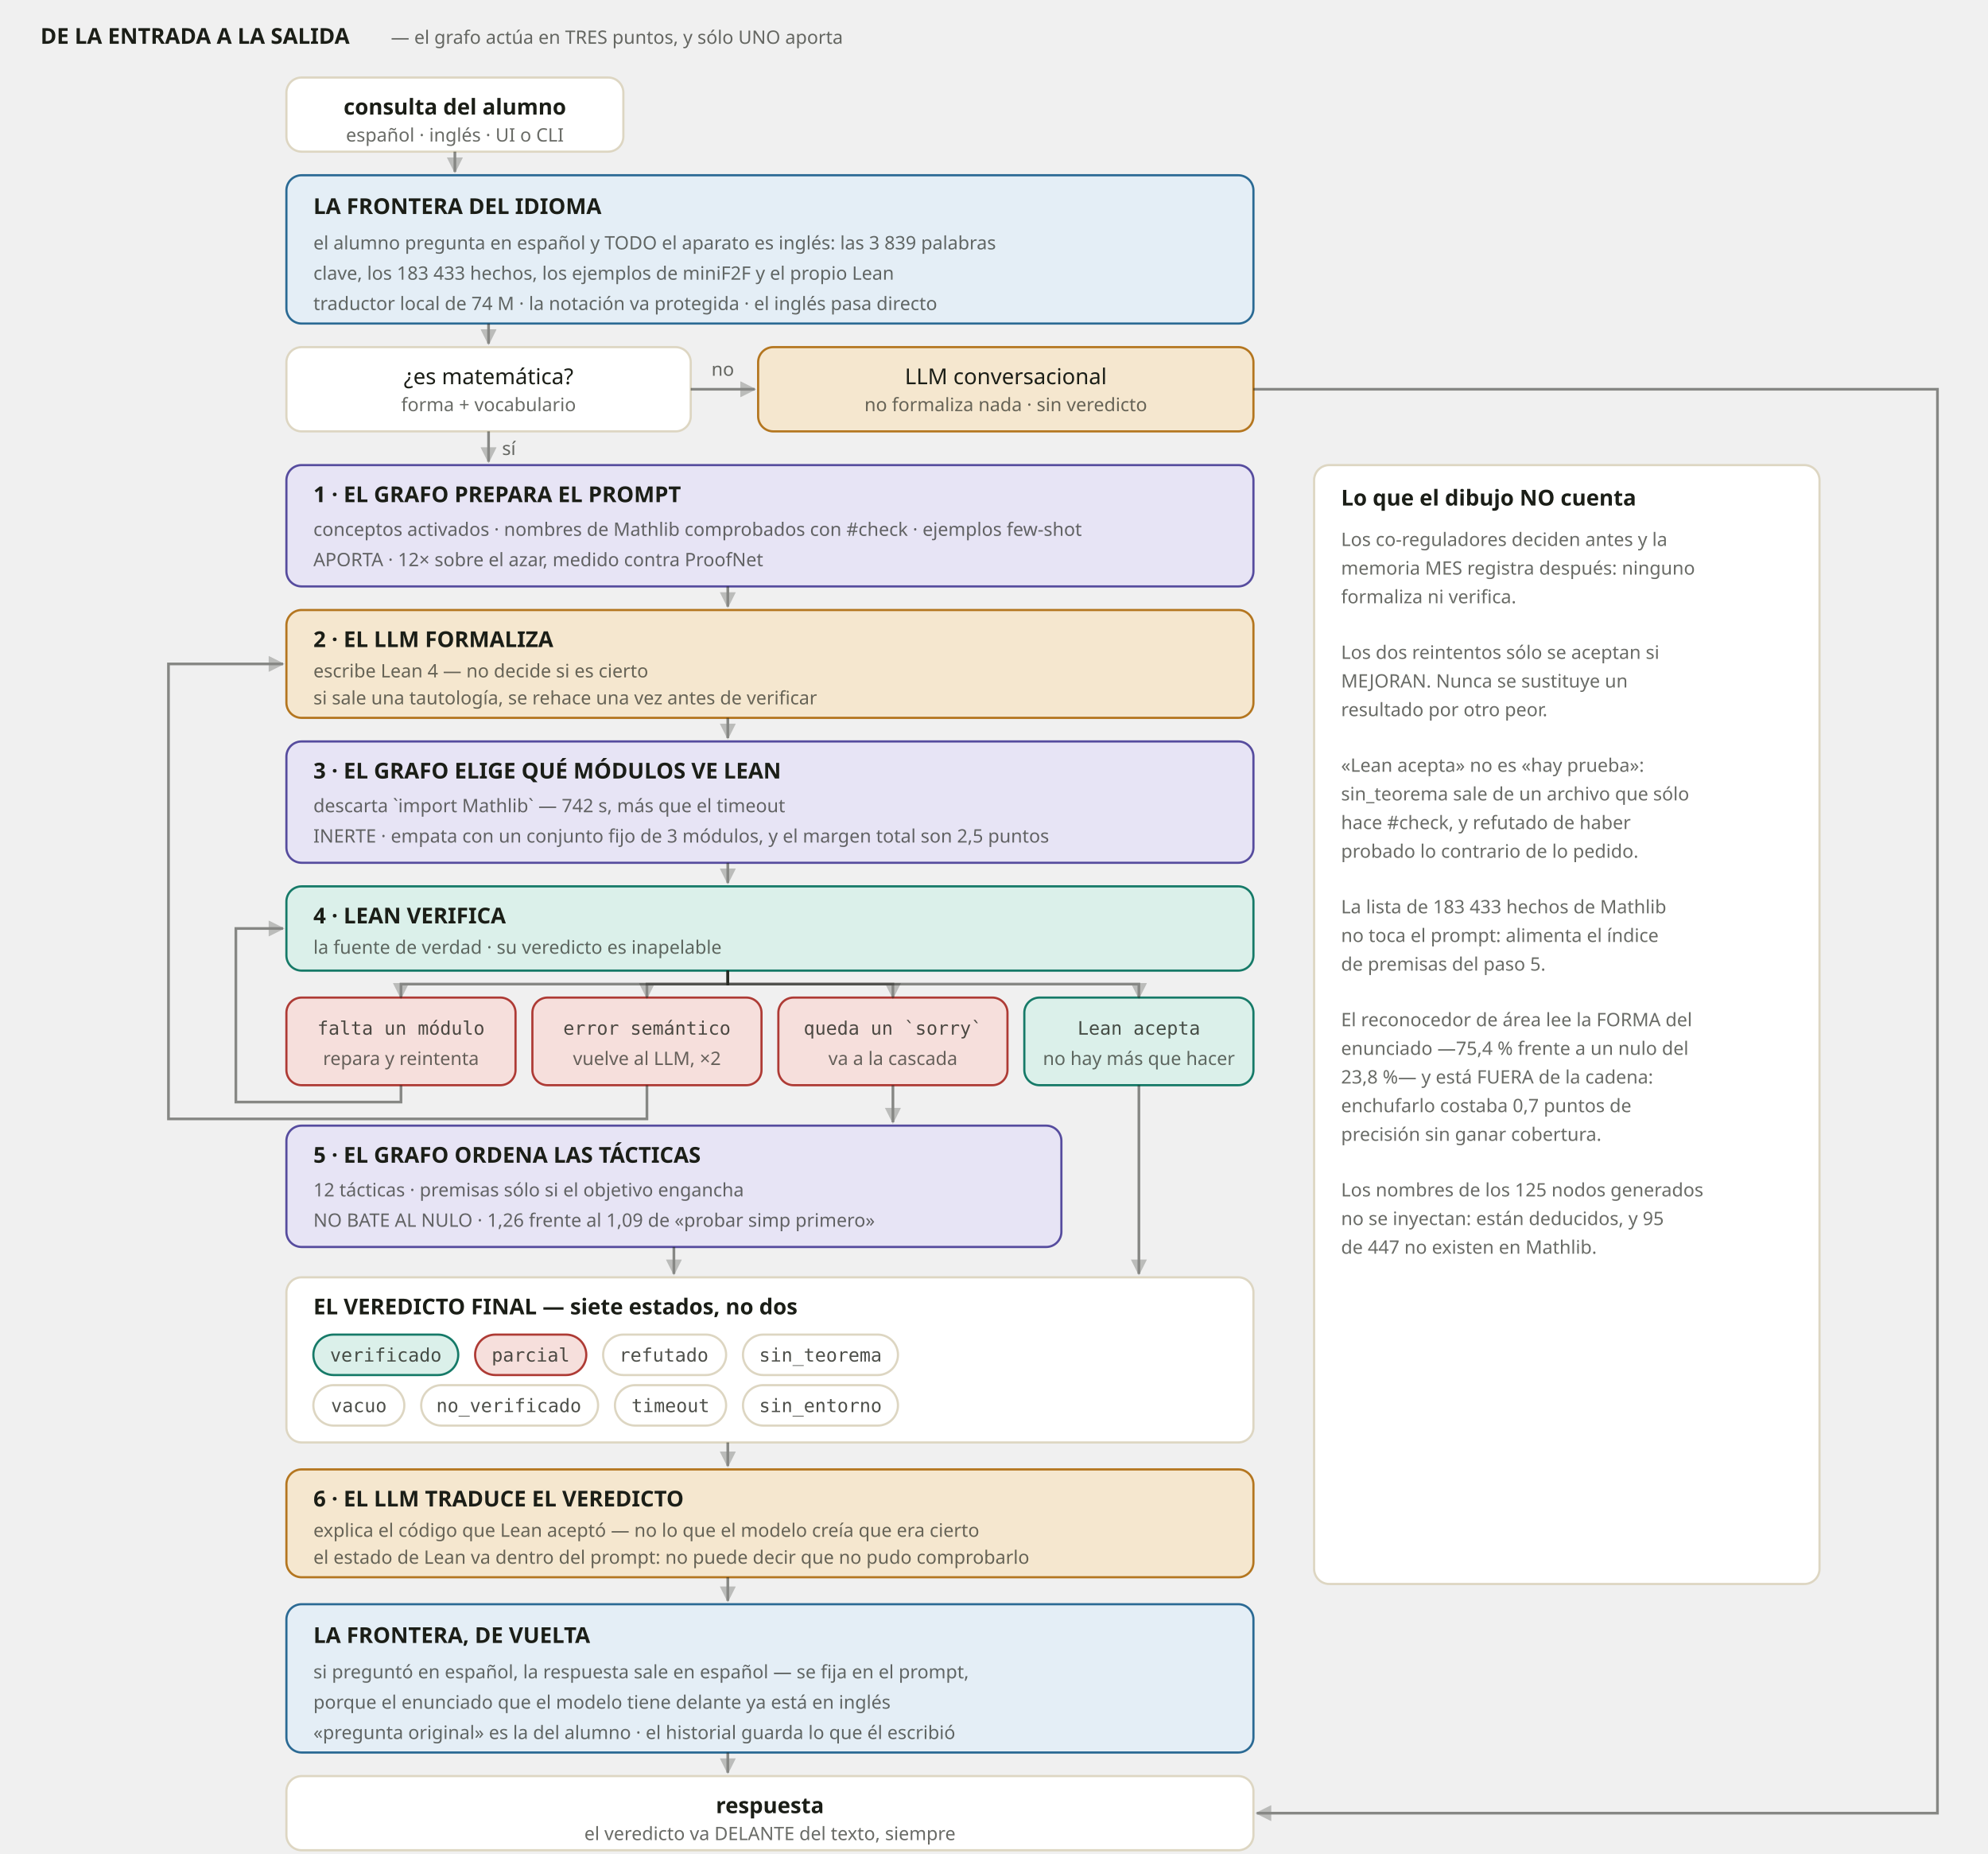
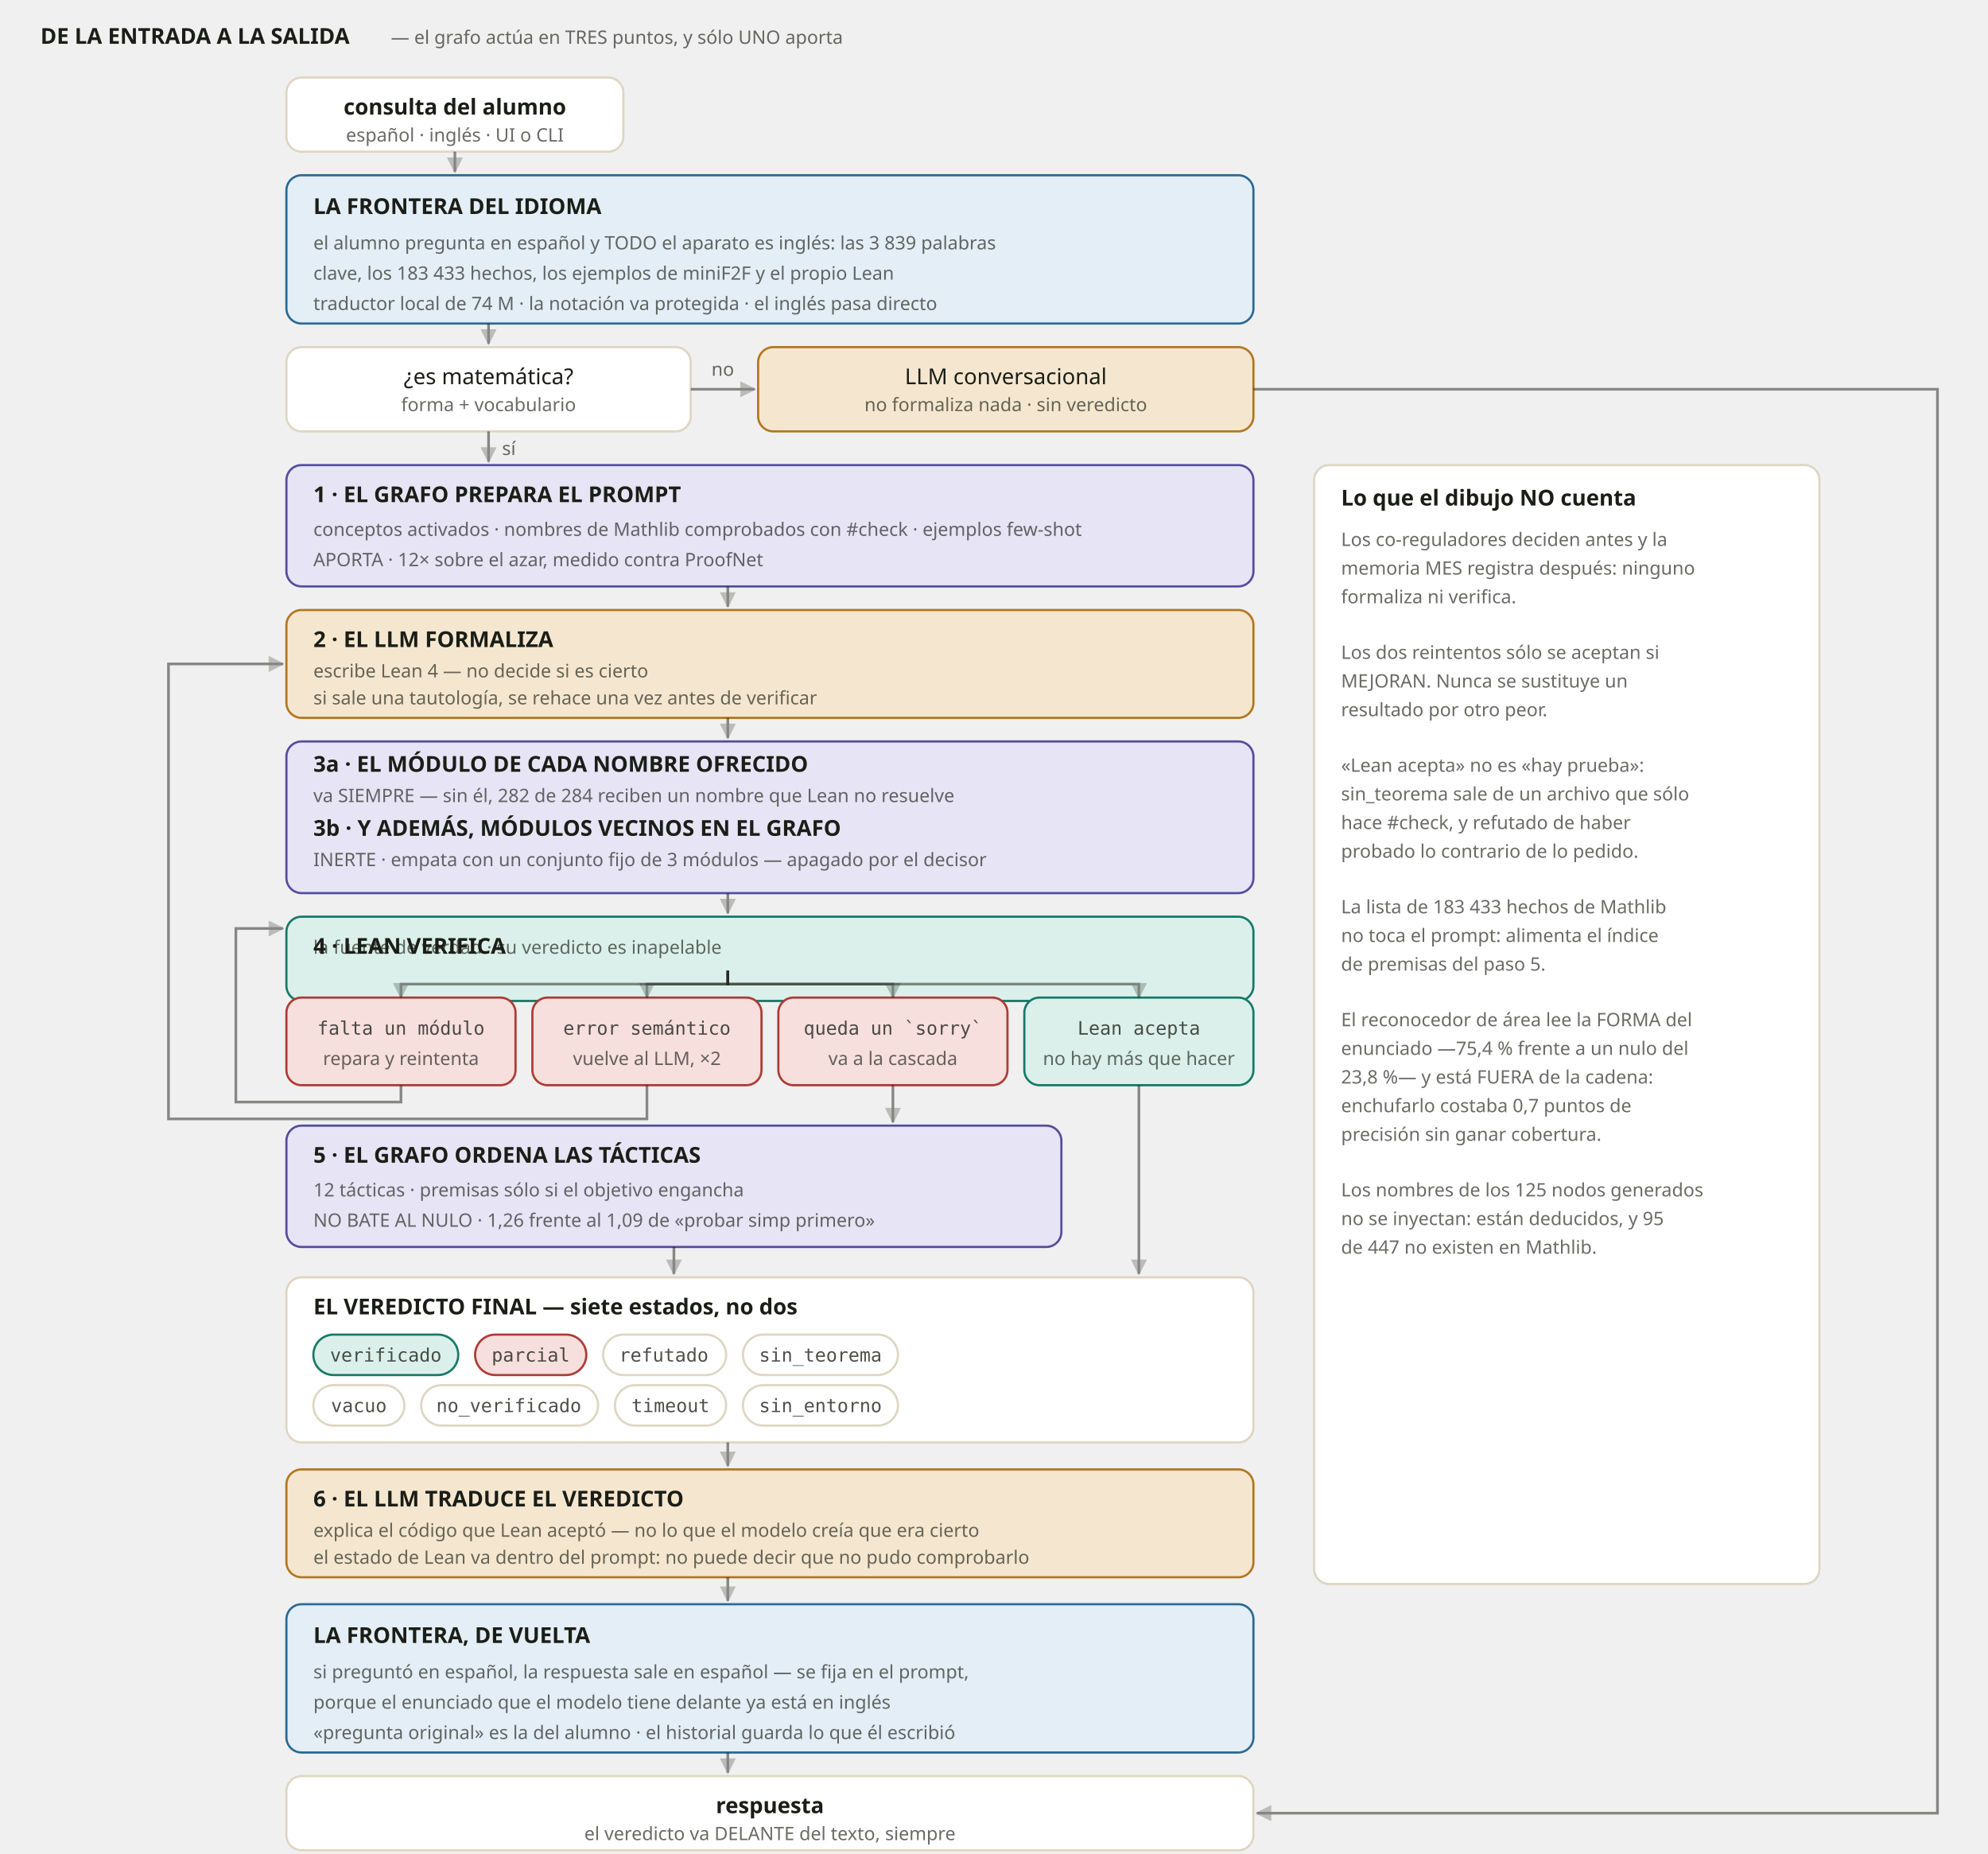
- <svg xmlns="http://www.w3.org/2000/svg" role="img" id="fig-flujo" aria-label="El flujo de la consulta a la respuesta. La consulta entra por la interfaz en español o en inglés y cruza la frontera del idioma: si viene en español se traduce al inglés con un modelo local, protegiendo la notación, porque todo el aparato del sistema es inglés; el inglés pasa directo. Un clasificador decide entonces si es matemática; si no lo es va al modelo conversacional, que responde sin verificación formal. Si lo es, el grafo actúa en tres puntos numerados: prepara el prompt con nombres de Mathlib comprobados, elige qué módulos importa Lean, y ordena las tácticas si queda un sorry. Solo el primero aporta: el segundo es inerte y el tercero no bate a su modelo nulo. Lean verifica y abre cuatro caminos: si falta un módulo se repara el encabezado y se reintenta una vez, si el error es semántico vuelve al modelo hasta dos rondas, si queda un sorry entra la cascada de tácticas, y si Lean acepta se pasa directo al veredicto. Los caminos confluyen en un veredicto final de siete estados, que el modelo traduce a lenguaje natural. Al final se cruza la frontera de vuelta: la respuesta sale en el idioma en que se preguntó y la pregunta que se le enseña al alumno es la suya, no la traducción." viewBox="0 0 1180 1100">
+ <svg xmlns="http://www.w3.org/2000/svg" role="img" id="fig-flujo" aria-label="El flujo de la consulta a la respuesta. La consulta entra por la interfaz en español o en inglés y cruza la frontera del idioma: si viene en español se traduce al inglés con un modelo local, protegiendo la notación, porque todo el aparato del sistema es inglés; el inglés pasa directo. Un clasificador decide entonces si es matemática; si no lo es va al modelo conversacional, que responde sin verificación formal. Si lo es, el grafo actúa en tres puntos numerados: prepara el prompt con nombres de Mathlib comprobados, completa la cabecera de imports, y ordena las tácticas si queda un sorry. El primero aporta. El segundo son dos cosas: dar el módulo de cada nombre ofrecido va siempre, porque sin ello 282 de 284 consultas reciben un nombre que Lean no resuelve, mientras que proponer módulos vecinos además de ésos es inerte. El tercero no bate a su modelo nulo. Lean verifica y abre cuatro caminos: si falta un módulo se repara el encabezado y se reintenta una vez, si el error es semántico vuelve al modelo hasta dos rondas, si queda un sorry entra la cascada de tácticas, y si Lean acepta se pasa directo al veredicto. Los caminos confluyen en un veredicto final de siete estados, que el modelo traduce a lenguaje natural. Al final se cruza la frontera de vuelta: la respuesta sale en el idioma en que se preguntó y la pregunta que se le enseña al alumno es la suya, no la traducción." viewBox="0 0 1180 1100">
  <defs>
    <marker id="p" viewBox="0 0 10 10" refX="9" refY="5" markerWidth="6" markerHeight="6" orient="auto-start-reverse">
      <path class="pf" fill="#1b1e17" opacity=".5" d="M0 0 L10 5 L0 10 z" />
    </marker>
  </defs>
  <style>@media(prefers-color-scheme:dark){#fig-flujo .bg{fill:#171b23;stroke:#2b3140}#fig-flujo .gr{fill:#242038;stroke:#948bdd}#fig-flujo .ve{fill:#152722;stroke:#4dc0aa}#fig-flujo .ll{fill:#332714;stroke:#e2a94f}#fig-flujo .al{fill:#331d1b;stroke:#e2827a}#fig-flujo .id{fill:#151f28;stroke:#6fb3d9}#fig-flujo .ln{stroke:#e8e6de}#fig-flujo .pf{fill:#e8e6de}#fig-flujo .t{fill:#e8e6de}#fig-flujo .b{fill:#e8e6de}#fig-flujo .s{fill:#e8e6de}#fig-flujo .m{fill:#e8e6de}}</style>
  <text class="b" fill="#1b1e17" font-family="ui-sans-serif,system-ui,sans-serif" font-size="13" font-weight="600" x="24" y="26" text-anchor="start">DE LA ENTRADA A LA SALIDA</text>
  <text class="s" fill="#1b1e17" font-family="ui-sans-serif,system-ui,sans-serif" font-size="11" opacity=".66" x="232" y="26" text-anchor="start">— el grafo actúa en TRES puntos, y sólo UNO aporta</text>
  <rect class="bg" fill="#ffffff" stroke="#ddd6c2" stroke-width="1.3" x="170" y="46" width="200" height="44" rx="9" />
  <text class="b" fill="#1b1e17" font-family="ui-sans-serif,system-ui,sans-serif" font-size="13" font-weight="600" x="270" y="68" text-anchor="middle">consulta del alumno</text>
  <text class="s" fill="#1b1e17" font-family="ui-sans-serif,system-ui,sans-serif" font-size="11" opacity=".66" x="270" y="84" text-anchor="middle">español · inglés · UI o CLI</text>
  <path class="ln" fill="none" opacity=".5" stroke="#1b1e17" stroke-width="1.6" d="M270 90 L270 102" marker-end="url(#p)" />
  <rect class="id" fill="#e4eef6" stroke="#2b6a94" stroke-width="1.3" x="170" y="104" width="574" height="88" rx="9" />
  <text class="b" fill="#1b1e17" font-family="ui-sans-serif,system-ui,sans-serif" font-size="13" font-weight="600" x="186" y="127" text-anchor="start">LA FRONTERA DEL IDIOMA</text>
  <text class="s" fill="#1b1e17" font-family="ui-sans-serif,system-ui,sans-serif" font-size="11" opacity=".66" x="186" y="148" text-anchor="start">el alumno pregunta en español y TODO el aparato es inglés: las 3 839 palabras</text>
  <text class="s" fill="#1b1e17" font-family="ui-sans-serif,system-ui,sans-serif" font-size="11" opacity=".66" x="186" y="166" text-anchor="start">clave, los 183 433 hechos, los ejemplos de miniF2F y el propio Lean</text>
  <text class="s" fill="#1b1e17" font-family="ui-sans-serif,system-ui,sans-serif" font-size="11" opacity=".66" x="186" y="184" text-anchor="start">traductor local de 74 M · la notación va protegida · el inglés pasa directo</text>
  <path class="ln" fill="none" opacity=".5" stroke="#1b1e17" stroke-width="1.6" d="M290 192 L290 204" marker-end="url(#p)" />
  <rect class="bg" fill="#ffffff" stroke="#ddd6c2" stroke-width="1.3" x="170" y="206" width="240" height="50" rx="9" />
  <text class="t" fill="#1b1e17" font-family="ui-sans-serif,system-ui,sans-serif" font-size="13" x="290" y="228" text-anchor="middle">¿es matemática?</text>
  <text class="s" fill="#1b1e17" font-family="ui-sans-serif,system-ui,sans-serif" font-size="11" opacity=".66" x="290" y="244" text-anchor="middle">forma + vocabulario</text>
  <rect class="ll" fill="#f5e7cf" stroke="#b4761f" stroke-width="1.3" x="450" y="206" width="294" height="50" rx="9" />
  <text class="t" fill="#1b1e17" font-family="ui-sans-serif,system-ui,sans-serif" font-size="13" x="597" y="228" text-anchor="middle">LLM conversacional</text>
  <text class="s" fill="#1b1e17" font-family="ui-sans-serif,system-ui,sans-serif" font-size="11" opacity=".66" x="597" y="244" text-anchor="middle">no formaliza nada · sin veredicto</text>
  <path class="ln" fill="none" opacity=".5" stroke="#1b1e17" stroke-width="1.6" d="M410 231 L448 231" marker-end="url(#p)" />
  <text class="s" fill="#1b1e17" font-family="ui-sans-serif,system-ui,sans-serif" font-size="11" opacity=".66" x="429" y="223" text-anchor="middle">no</text>
  <text class="s" fill="#1b1e17" font-family="ui-sans-serif,system-ui,sans-serif" font-size="11" opacity=".66" x="298" y="270" text-anchor="start">sí</text>
  <path class="ln" fill="none" opacity=".5" stroke="#1b1e17" stroke-width="1.6" d="M290 256 L290 274" marker-end="url(#p)" />
  <rect class="gr" fill="#e7e4f5" stroke="#564c9e" stroke-width="1.3" x="170" y="276" width="574" height="72" rx="9" />
  <text class="b" fill="#1b1e17" font-family="ui-sans-serif,system-ui,sans-serif" font-size="13" font-weight="600" x="186" y="298" text-anchor="start">1 · EL GRAFO PREPARA EL PROMPT</text>
  <text class="s" fill="#1b1e17" font-family="ui-sans-serif,system-ui,sans-serif" font-size="11" opacity=".66" x="186" y="318" text-anchor="start">conceptos activados · nombres de Mathlib comprobados con #check · ejemplos few-shot</text>
  <text class="s" fill="#1b1e17" font-family="ui-sans-serif,system-ui,sans-serif" font-size="11" opacity=".66" x="186" y="336" text-anchor="start">APORTA · 12× sobre el azar, medido contra ProofNet</text>
  <path class="ln" fill="none" opacity=".5" stroke="#1b1e17" stroke-width="1.6" d="M432 348 L432 360" marker-end="url(#p)" />
  <rect class="ll" fill="#f5e7cf" stroke="#b4761f" stroke-width="1.3" x="170" y="362" width="574" height="64" rx="9" />
  <text class="b" fill="#1b1e17" font-family="ui-sans-serif,system-ui,sans-serif" font-size="13" font-weight="600" x="186" y="384" text-anchor="start">2 · EL LLM FORMALIZA</text>
  <text class="s" fill="#1b1e17" font-family="ui-sans-serif,system-ui,sans-serif" font-size="11" opacity=".66" x="186" y="402" text-anchor="start">escribe Lean 4 — no decide si es cierto</text>
  <text class="s" fill="#1b1e17" font-family="ui-sans-serif,system-ui,sans-serif" font-size="11" opacity=".66" x="186" y="418" text-anchor="start">si sale una tautología, se rehace una vez antes de verificar</text>
  <path class="ln" fill="none" opacity=".5" stroke="#1b1e17" stroke-width="1.6" d="M432 426 L432 438" marker-end="url(#p)" />
-   <rect class="gr" fill="#e7e4f5" stroke="#564c9e" stroke-width="1.3" x="170" y="440" width="574" height="72" rx="9" />
-   <text class="b" fill="#1b1e17" font-family="ui-sans-serif,system-ui,sans-serif" font-size="13" font-weight="600" x="186" y="462" text-anchor="start">3 · EL GRAFO ELIGE QUÉ MÓDULOS VE LEAN</text>
-   <text class="s" fill="#1b1e17" font-family="ui-sans-serif,system-ui,sans-serif" font-size="11" opacity=".66" x="186" y="482" text-anchor="start">descarta `import Mathlib` — 742 s, más que el timeout</text>
-   <text class="s" fill="#1b1e17" font-family="ui-sans-serif,system-ui,sans-serif" font-size="11" opacity=".66" x="186" y="500" text-anchor="start">INERTE · empata con un conjunto fijo de 3 módulos, y el margen total son 2,5 puntos</text>
-   <path class="ln" fill="none" opacity=".5" stroke="#1b1e17" stroke-width="1.6" d="M432 512 L432 524" marker-end="url(#p)" />
-   <rect class="ve" fill="#dbf0ea" stroke="#167a68" stroke-width="1.3" x="170" y="526" width="574" height="50" rx="9" />
-   <text class="b" fill="#1b1e17" font-family="ui-sans-serif,system-ui,sans-serif" font-size="13" font-weight="600" x="186" y="548" text-anchor="start">4 · LEAN VERIFICA</text>
+   <rect class="gr" fill="#e7e4f5" stroke="#564c9e" stroke-width="1.3" x="170" y="440" width="574" height="90" rx="9" />
+   <text class="b" fill="#1b1e17" font-family="ui-sans-serif,system-ui,sans-serif" font-size="13" font-weight="600" x="186" y="458" text-anchor="start">3a · EL MÓDULO DE CADA NOMBRE OFRECIDO</text>
+   <text class="s" fill="#1b1e17" font-family="ui-sans-serif,system-ui,sans-serif" font-size="11" opacity=".66" x="186" y="476" text-anchor="start">va SIEMPRE — sin él, 282 de 284 reciben un nombre que Lean no resuelve</text>
+   <text class="b" fill="#1b1e17" font-family="ui-sans-serif,system-ui,sans-serif" font-size="13" font-weight="600" x="186" y="496" text-anchor="start">3b · Y ADEMÁS, MÓDULOS VECINOS EN EL GRAFO</text>
+   <text class="s" fill="#1b1e17" font-family="ui-sans-serif,system-ui,sans-serif" font-size="11" opacity=".66" x="186" y="514" text-anchor="start">INERTE · empata con un conjunto fijo de 3 módulos — apagado por el decisor</text>
+   <path class="ln" fill="none" opacity=".5" stroke="#1b1e17" stroke-width="1.6" d="M432 530 L432 542" marker-end="url(#p)" />
+   <rect class="ve" fill="#dbf0ea" stroke="#167a68" stroke-width="1.3" x="170" y="544" width="574" height="50" rx="9" />
+   <text class="b" fill="#1b1e17" font-family="ui-sans-serif,system-ui,sans-serif" font-size="13" font-weight="600" x="186" y="566" text-anchor="start">4 · LEAN VERIFICA</text>
  <text class="s" fill="#1b1e17" font-family="ui-sans-serif,system-ui,sans-serif" font-size="11" opacity=".66" x="186" y="566" text-anchor="start">la fuente de verdad · su veredicto es inapelable</text>
  <rect class="al" fill="#f6dfdc" stroke="#ae3b35" stroke-width="1.3" x="170" y="592" width="136" height="52" rx="9" />
  <text class="m" fill="#1b1e17" font-family="ui-monospace,SFMono-Regular,Menlo,monospace" font-size="11" opacity=".78" x="238" y="614" text-anchor="middle">falta un módulo</text>
  <text class="s" fill="#1b1e17" font-family="ui-sans-serif,system-ui,sans-serif" font-size="11" opacity=".66" x="238" y="632" text-anchor="middle">repara y reintenta</text>
  <path class="ln" fill="none" opacity=".5" stroke="#1b1e17" stroke-width="1.6" d="M432 576 L432 584 L238 584 L238 592" marker-end="url(#p)" />
  <rect class="al" fill="#f6dfdc" stroke="#ae3b35" stroke-width="1.3" x="316" y="592" width="136" height="52" rx="9" />
  <text class="m" fill="#1b1e17" font-family="ui-monospace,SFMono-Regular,Menlo,monospace" font-size="11" opacity=".78" x="384" y="614" text-anchor="middle">error semántico</text>
  <text class="s" fill="#1b1e17" font-family="ui-sans-serif,system-ui,sans-serif" font-size="11" opacity=".66" x="384" y="632" text-anchor="middle">vuelve al LLM, ×2</text>
  <path class="ln" fill="none" opacity=".5" stroke="#1b1e17" stroke-width="1.6" d="M432 576 L432 584 L384 584 L384 592" marker-end="url(#p)" />
  <rect class="al" fill="#f6dfdc" stroke="#ae3b35" stroke-width="1.3" x="462" y="592" width="136" height="52" rx="9" />
  <text class="m" fill="#1b1e17" font-family="ui-monospace,SFMono-Regular,Menlo,monospace" font-size="11" opacity=".78" x="530" y="614" text-anchor="middle">queda un `sorry`</text>
  <text class="s" fill="#1b1e17" font-family="ui-sans-serif,system-ui,sans-serif" font-size="11" opacity=".66" x="530" y="632" text-anchor="middle">va a la cascada</text>
  <path class="ln" fill="none" opacity=".5" stroke="#1b1e17" stroke-width="1.6" d="M432 576 L432 584 L530 584 L530 592" marker-end="url(#p)" />
  <rect class="ve" fill="#dbf0ea" stroke="#167a68" stroke-width="1.3" x="608" y="592" width="136" height="52" rx="9" />
  <text class="m" fill="#1b1e17" font-family="ui-monospace,SFMono-Regular,Menlo,monospace" font-size="11" opacity=".78" x="676" y="614" text-anchor="middle">Lean acepta</text>
  <text class="s" fill="#1b1e17" font-family="ui-sans-serif,system-ui,sans-serif" font-size="11" opacity=".66" x="676" y="632" text-anchor="middle">no hay más que hacer</text>
  <path class="ln" fill="none" opacity=".5" stroke="#1b1e17" stroke-width="1.6" d="M432 576 L432 584 L676 584 L676 592" marker-end="url(#p)" />
  <path class="ln" fill="none" opacity=".5" stroke="#1b1e17" stroke-width="1.6" d="M238 644 L238 654 L140 654 L140 551 L168 551" marker-end="url(#p)" />
  <path class="ln" fill="none" opacity=".5" stroke="#1b1e17" stroke-width="1.6" d="M384 644 L384 664 L100 664 L100 394 L168 394" marker-end="url(#p)" />
  <path class="ln" fill="none" opacity=".5" stroke="#1b1e17" stroke-width="1.6" d="M530 644 L530 666" marker-end="url(#p)" />
  <rect class="gr" fill="#e7e4f5" stroke="#564c9e" stroke-width="1.3" x="170" y="668" width="460" height="72" rx="9" />
  <text class="b" fill="#1b1e17" font-family="ui-sans-serif,system-ui,sans-serif" font-size="13" font-weight="600" x="186" y="690" text-anchor="start">5 · EL GRAFO ORDENA LAS TÁCTICAS</text>
  <text class="s" fill="#1b1e17" font-family="ui-sans-serif,system-ui,sans-serif" font-size="11" opacity=".66" x="186" y="710" text-anchor="start">12 tácticas · premisas sólo si el objetivo engancha</text>
  <text class="s" fill="#1b1e17" font-family="ui-sans-serif,system-ui,sans-serif" font-size="11" opacity=".66" x="186" y="728" text-anchor="start">NO BATE AL NULO · 1,26 frente al 1,09 de «probar simp primero»</text>
  <path class="ln" fill="none" opacity=".5" stroke="#1b1e17" stroke-width="1.6" d="M400 740 L400 756" marker-end="url(#p)" />
  <path class="ln" fill="none" opacity=".5" stroke="#1b1e17" stroke-width="1.6" d="M676 644 L676 756" marker-end="url(#p)" />
  <rect class="bg" fill="#ffffff" stroke="#ddd6c2" stroke-width="1.3" x="170" y="758" width="574" height="98" rx="9" />
  <text class="b" fill="#1b1e17" font-family="ui-sans-serif,system-ui,sans-serif" font-size="13" font-weight="600" x="186" y="780" text-anchor="start">EL VEREDICTO FINAL — siete estados, no dos</text>
  <rect class="ve" fill="#dbf0ea" stroke="#167a68" stroke-width="1.3" x="186" y="792" width="86" height="24" rx="12" />
  <text class="m" fill="#1b1e17" font-family="ui-monospace,SFMono-Regular,Menlo,monospace" font-size="11" opacity=".78" x="229" y="808" text-anchor="middle">verificado</text>
  <rect class="al" fill="#f6dfdc" stroke="#ae3b35" stroke-width="1.3" x="282" y="792" width="66" height="24" rx="12" />
  <text class="m" fill="#1b1e17" font-family="ui-monospace,SFMono-Regular,Menlo,monospace" font-size="11" opacity=".78" x="315" y="808" text-anchor="middle">parcial</text>
  <rect class="bg" fill="#ffffff" stroke="#ddd6c2" stroke-width="1.3" x="358" y="792" width="73" height="24" rx="12" />
  <text class="m" fill="#1b1e17" font-family="ui-monospace,SFMono-Regular,Menlo,monospace" font-size="11" opacity=".78" x="394" y="808" text-anchor="middle">refutado</text>
  <rect class="bg" fill="#ffffff" stroke="#ddd6c2" stroke-width="1.3" x="441" y="792" width="92" height="24" rx="12" />
  <text class="m" fill="#1b1e17" font-family="ui-monospace,SFMono-Regular,Menlo,monospace" font-size="11" opacity=".78" x="487" y="808" text-anchor="middle">sin_teorema</text>
  <rect class="bg" fill="#ffffff" stroke="#ddd6c2" stroke-width="1.3" x="186" y="822" width="54" height="24" rx="12" />
  <text class="m" fill="#1b1e17" font-family="ui-monospace,SFMono-Regular,Menlo,monospace" font-size="11" opacity=".78" x="213" y="838" text-anchor="middle">vacuo</text>
  <rect class="bg" fill="#ffffff" stroke="#ddd6c2" stroke-width="1.3" x="250" y="822" width="105" height="24" rx="12" />
  <text class="m" fill="#1b1e17" font-family="ui-monospace,SFMono-Regular,Menlo,monospace" font-size="11" opacity=".78" x="302" y="838" text-anchor="middle">no_verificado</text>
  <rect class="bg" fill="#ffffff" stroke="#ddd6c2" stroke-width="1.3" x="365" y="822" width="66" height="24" rx="12" />
  <text class="m" fill="#1b1e17" font-family="ui-monospace,SFMono-Regular,Menlo,monospace" font-size="11" opacity=".78" x="398" y="838" text-anchor="middle">timeout</text>
  <rect class="bg" fill="#ffffff" stroke="#ddd6c2" stroke-width="1.3" x="441" y="822" width="92" height="24" rx="12" />
  <text class="m" fill="#1b1e17" font-family="ui-monospace,SFMono-Regular,Menlo,monospace" font-size="11" opacity=".78" x="487" y="838" text-anchor="middle">sin_entorno</text>
  <path class="ln" fill="none" opacity=".5" stroke="#1b1e17" stroke-width="1.6" d="M432 856 L432 870" marker-end="url(#p)" />
  <rect class="ll" fill="#f5e7cf" stroke="#b4761f" stroke-width="1.3" x="170" y="872" width="574" height="64" rx="9" />
  <text class="b" fill="#1b1e17" font-family="ui-sans-serif,system-ui,sans-serif" font-size="13" font-weight="600" x="186" y="894" text-anchor="start">6 · EL LLM TRADUCE EL VEREDICTO</text>
  <text class="s" fill="#1b1e17" font-family="ui-sans-serif,system-ui,sans-serif" font-size="11" opacity=".66" x="186" y="912" text-anchor="start">explica el código que Lean aceptó — no lo que el modelo creía que era cierto</text>
  <text class="s" fill="#1b1e17" font-family="ui-sans-serif,system-ui,sans-serif" font-size="11" opacity=".66" x="186" y="928" text-anchor="start">el estado de Lean va dentro del prompt: no puede decir que no pudo comprobarlo</text>
  <path class="ln" fill="none" opacity=".5" stroke="#1b1e17" stroke-width="1.6" d="M432 936 L432 950" marker-end="url(#p)" />
  <rect class="id" fill="#e4eef6" stroke="#2b6a94" stroke-width="1.3" x="170" y="952" width="574" height="88" rx="9" />
  <text class="b" fill="#1b1e17" font-family="ui-sans-serif,system-ui,sans-serif" font-size="13" font-weight="600" x="186" y="975" text-anchor="start">LA FRONTERA, DE VUELTA</text>
  <text class="s" fill="#1b1e17" font-family="ui-sans-serif,system-ui,sans-serif" font-size="11" opacity=".66" x="186" y="996" text-anchor="start">si preguntó en español, la respuesta sale en español — se fija en el prompt,</text>
  <text class="s" fill="#1b1e17" font-family="ui-sans-serif,system-ui,sans-serif" font-size="11" opacity=".66" x="186" y="1014" text-anchor="start">porque el enunciado que el modelo tiene delante ya está en inglés</text>
  <text class="s" fill="#1b1e17" font-family="ui-sans-serif,system-ui,sans-serif" font-size="11" opacity=".66" x="186" y="1032" text-anchor="start">«pregunta original» es la del alumno · el historial guarda lo que él escribió</text>
  <path class="ln" fill="none" opacity=".5" stroke="#1b1e17" stroke-width="1.6" d="M432 1040 L432 1052" marker-end="url(#p)" />
  <rect class="bg" fill="#ffffff" stroke="#ddd6c2" stroke-width="1.3" x="170" y="1054" width="574" height="44" rx="9" />
  <text class="b" fill="#1b1e17" font-family="ui-sans-serif,system-ui,sans-serif" font-size="13" font-weight="600" x="457" y="1076" text-anchor="middle">respuesta</text>
  <text class="s" fill="#1b1e17" font-family="ui-sans-serif,system-ui,sans-serif" font-size="11" opacity=".66" x="457" y="1092" text-anchor="middle">el veredicto va DELANTE del texto, siempre</text>
  <path class="ln" fill="none" opacity=".5" stroke="#1b1e17" stroke-width="1.6" d="M744 231 L1150 231 L1150 1076 L746 1076" marker-end="url(#p)" />
  <rect class="bg" fill="#ffffff" stroke="#ddd6c2" stroke-width="1.3" x="780" y="276" width="300" height="664" rx="9" />
  <text class="b" fill="#1b1e17" font-family="ui-sans-serif,system-ui,sans-serif" font-size="13" font-weight="600" x="796" y="300" text-anchor="start">Lo que el dibujo NO cuenta</text>
  <text class="s" fill="#1b1e17" font-family="ui-sans-serif,system-ui,sans-serif" font-size="11" opacity=".66" x="796" y="324" text-anchor="start">Los co-reguladores deciden antes y la</text>
  <text class="s" fill="#1b1e17" font-family="ui-sans-serif,system-ui,sans-serif" font-size="11" opacity=".66" x="796" y="341" text-anchor="start">memoria MES registra después: ninguno</text>
  <text class="s" fill="#1b1e17" font-family="ui-sans-serif,system-ui,sans-serif" font-size="11" opacity=".66" x="796" y="358" text-anchor="start">formaliza ni verifica.</text>
  <text class="s" fill="#1b1e17" font-family="ui-sans-serif,system-ui,sans-serif" font-size="11" opacity=".66" x="796" y="391" text-anchor="start">Los dos reintentos sólo se aceptan si</text>
  <text class="s" fill="#1b1e17" font-family="ui-sans-serif,system-ui,sans-serif" font-size="11" opacity=".66" x="796" y="408" text-anchor="start">MEJORAN. Nunca se sustituye un</text>
  <text class="s" fill="#1b1e17" font-family="ui-sans-serif,system-ui,sans-serif" font-size="11" opacity=".66" x="796" y="425" text-anchor="start">resultado por otro peor.</text>
  <text class="s" fill="#1b1e17" font-family="ui-sans-serif,system-ui,sans-serif" font-size="11" opacity=".66" x="796" y="458" text-anchor="start">«Lean acepta» no es «hay prueba»:</text>
  <text class="s" fill="#1b1e17" font-family="ui-sans-serif,system-ui,sans-serif" font-size="11" opacity=".66" x="796" y="475" text-anchor="start">sin_teorema sale de un archivo que sólo</text>
  <text class="s" fill="#1b1e17" font-family="ui-sans-serif,system-ui,sans-serif" font-size="11" opacity=".66" x="796" y="492" text-anchor="start">hace #check, y refutado de haber</text>
  <text class="s" fill="#1b1e17" font-family="ui-sans-serif,system-ui,sans-serif" font-size="11" opacity=".66" x="796" y="509" text-anchor="start">probado lo contrario de lo pedido.</text>
  <text class="s" fill="#1b1e17" font-family="ui-sans-serif,system-ui,sans-serif" font-size="11" opacity=".66" x="796" y="542" text-anchor="start">La lista de 183 433 hechos de Mathlib</text>
  <text class="s" fill="#1b1e17" font-family="ui-sans-serif,system-ui,sans-serif" font-size="11" opacity=".66" x="796" y="559" text-anchor="start">no toca el prompt: alimenta el índice</text>
  <text class="s" fill="#1b1e17" font-family="ui-sans-serif,system-ui,sans-serif" font-size="11" opacity=".66" x="796" y="576" text-anchor="start">de premisas del paso 5.</text>
  <text class="s" fill="#1b1e17" font-family="ui-sans-serif,system-ui,sans-serif" font-size="11" opacity=".66" x="796" y="609" text-anchor="start">El reconocedor de área lee la FORMA del</text>
  <text class="s" fill="#1b1e17" font-family="ui-sans-serif,system-ui,sans-serif" font-size="11" opacity=".66" x="796" y="626" text-anchor="start">enunciado —75,4 % frente a un nulo del</text>
  <text class="s" fill="#1b1e17" font-family="ui-sans-serif,system-ui,sans-serif" font-size="11" opacity=".66" x="796" y="643" text-anchor="start">23,8 %— y está FUERA de la cadena:</text>
  <text class="s" fill="#1b1e17" font-family="ui-sans-serif,system-ui,sans-serif" font-size="11" opacity=".66" x="796" y="660" text-anchor="start">enchufarlo costaba 0,7 puntos de</text>
  <text class="s" fill="#1b1e17" font-family="ui-sans-serif,system-ui,sans-serif" font-size="11" opacity=".66" x="796" y="677" text-anchor="start">precisión sin ganar cobertura.</text>
  <text class="s" fill="#1b1e17" font-family="ui-sans-serif,system-ui,sans-serif" font-size="11" opacity=".66" x="796" y="710" text-anchor="start">Los nombres de los 125 nodos generados</text>
  <text class="s" fill="#1b1e17" font-family="ui-sans-serif,system-ui,sans-serif" font-size="11" opacity=".66" x="796" y="727" text-anchor="start">no se inyectan: están deducidos, y 95</text>
  <text class="s" fill="#1b1e17" font-family="ui-sans-serif,system-ui,sans-serif" font-size="11" opacity=".66" x="796" y="744" text-anchor="start">de 447 no existen en Mathlib.</text>
</svg>
